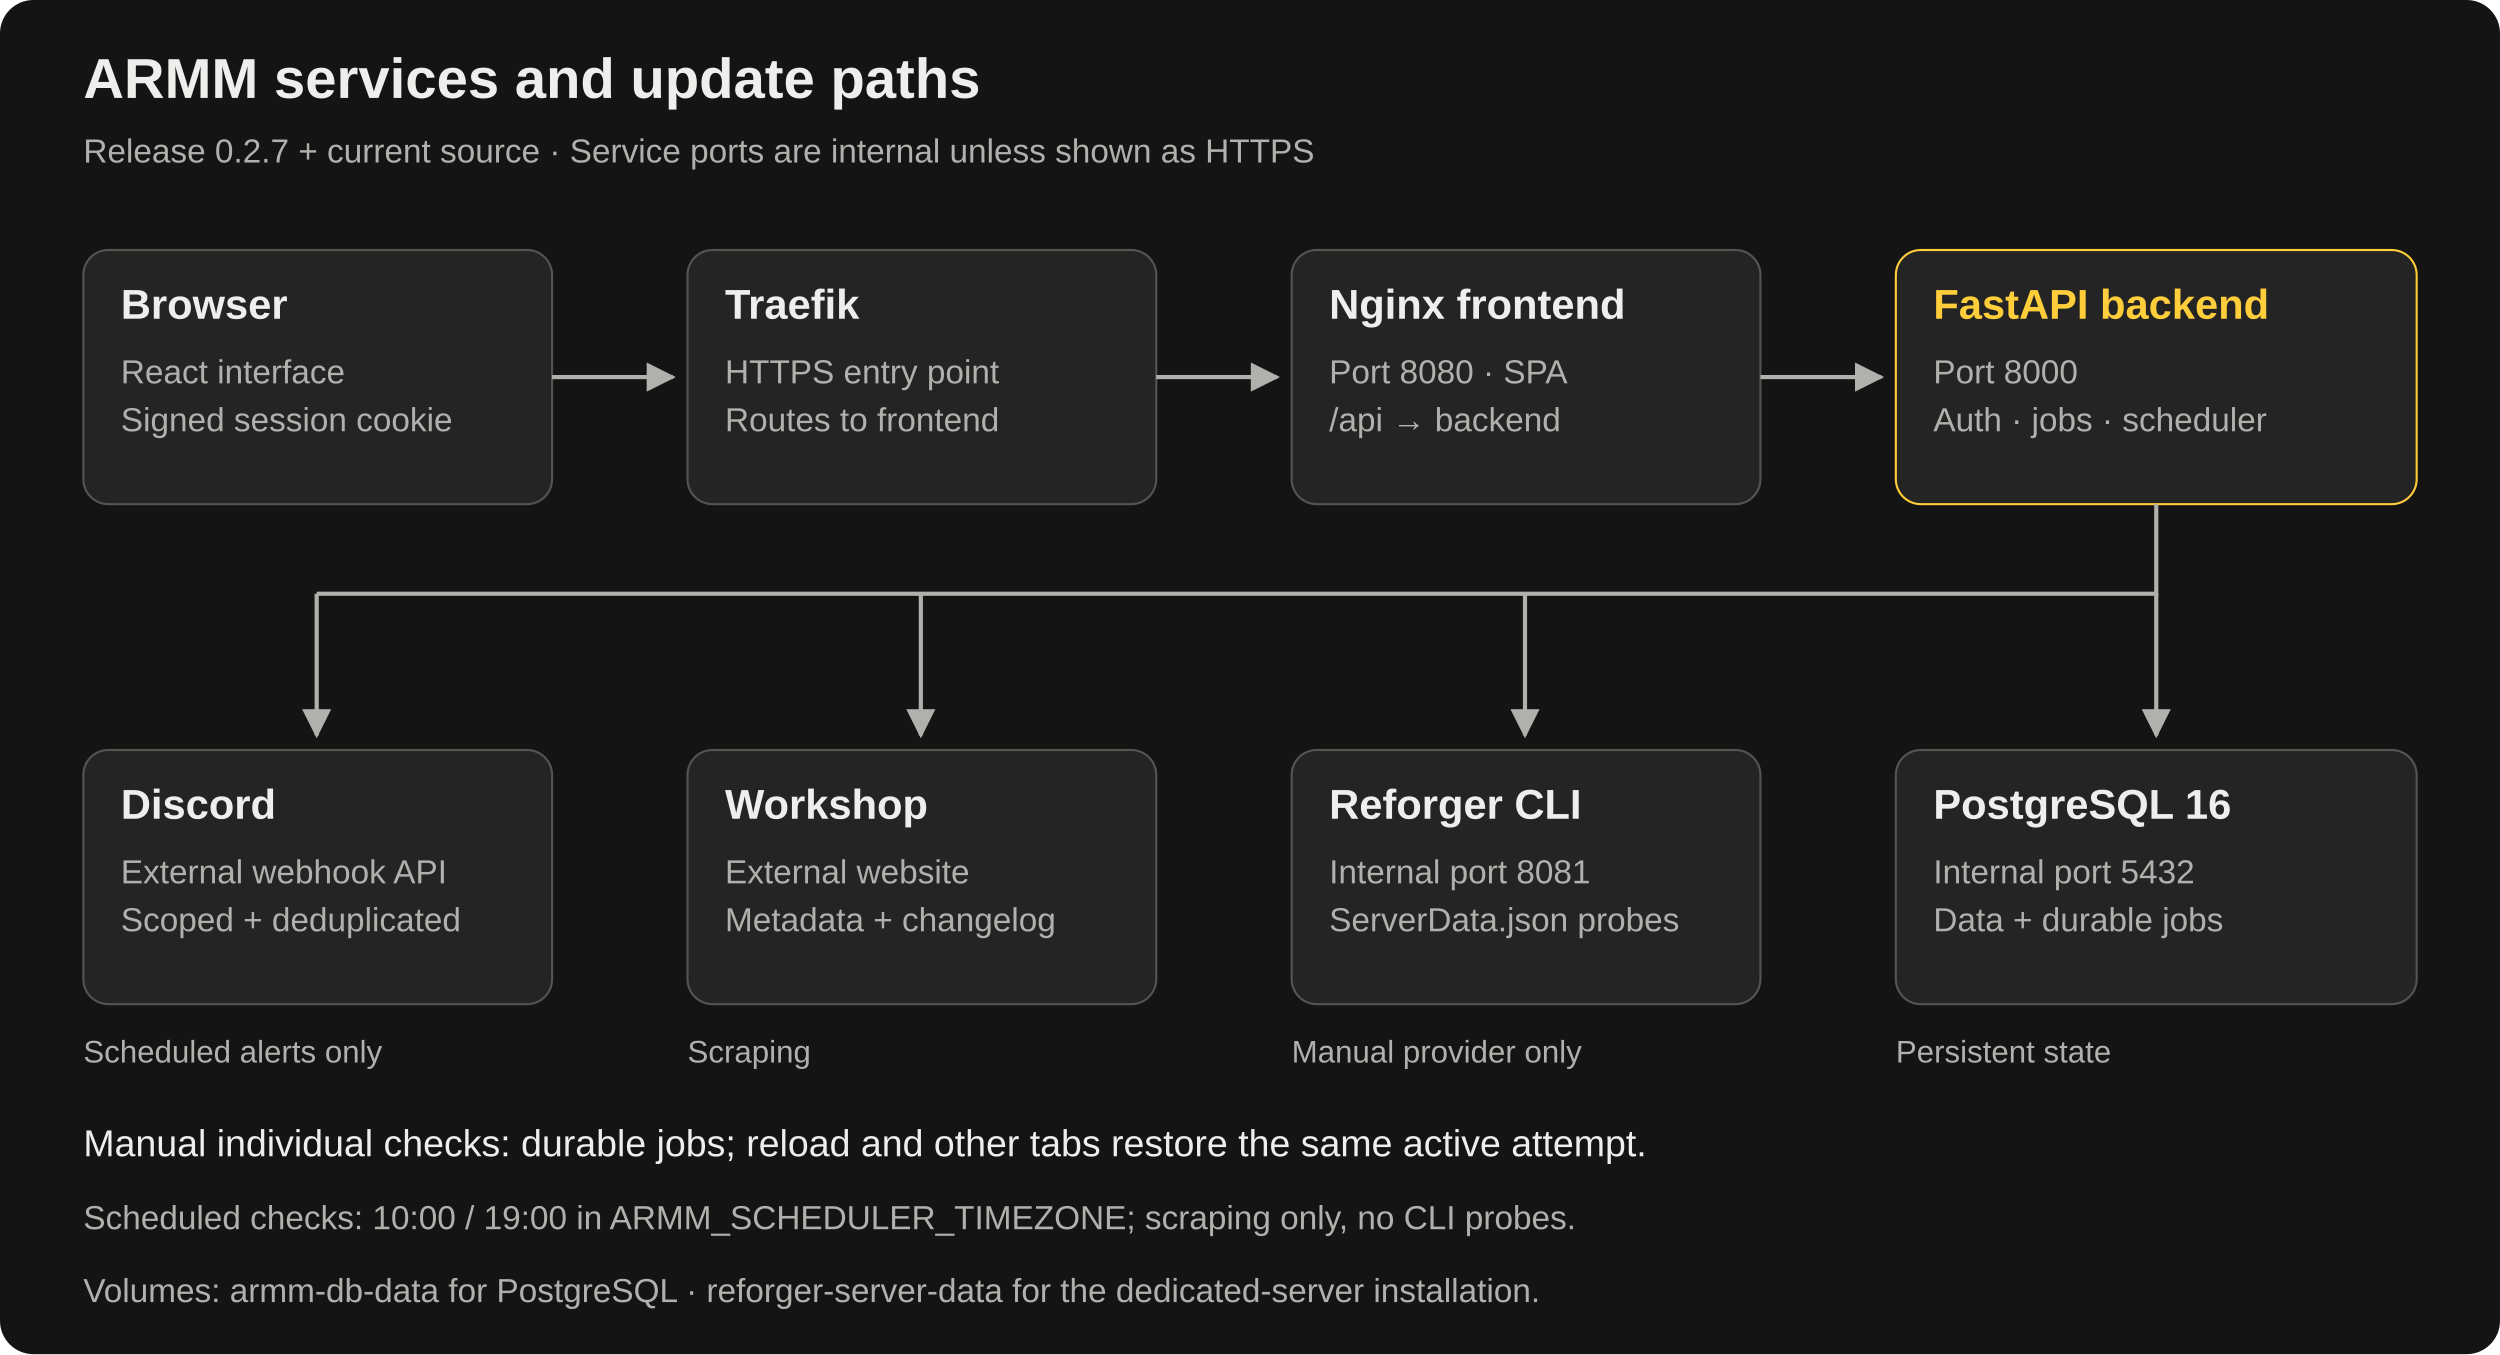
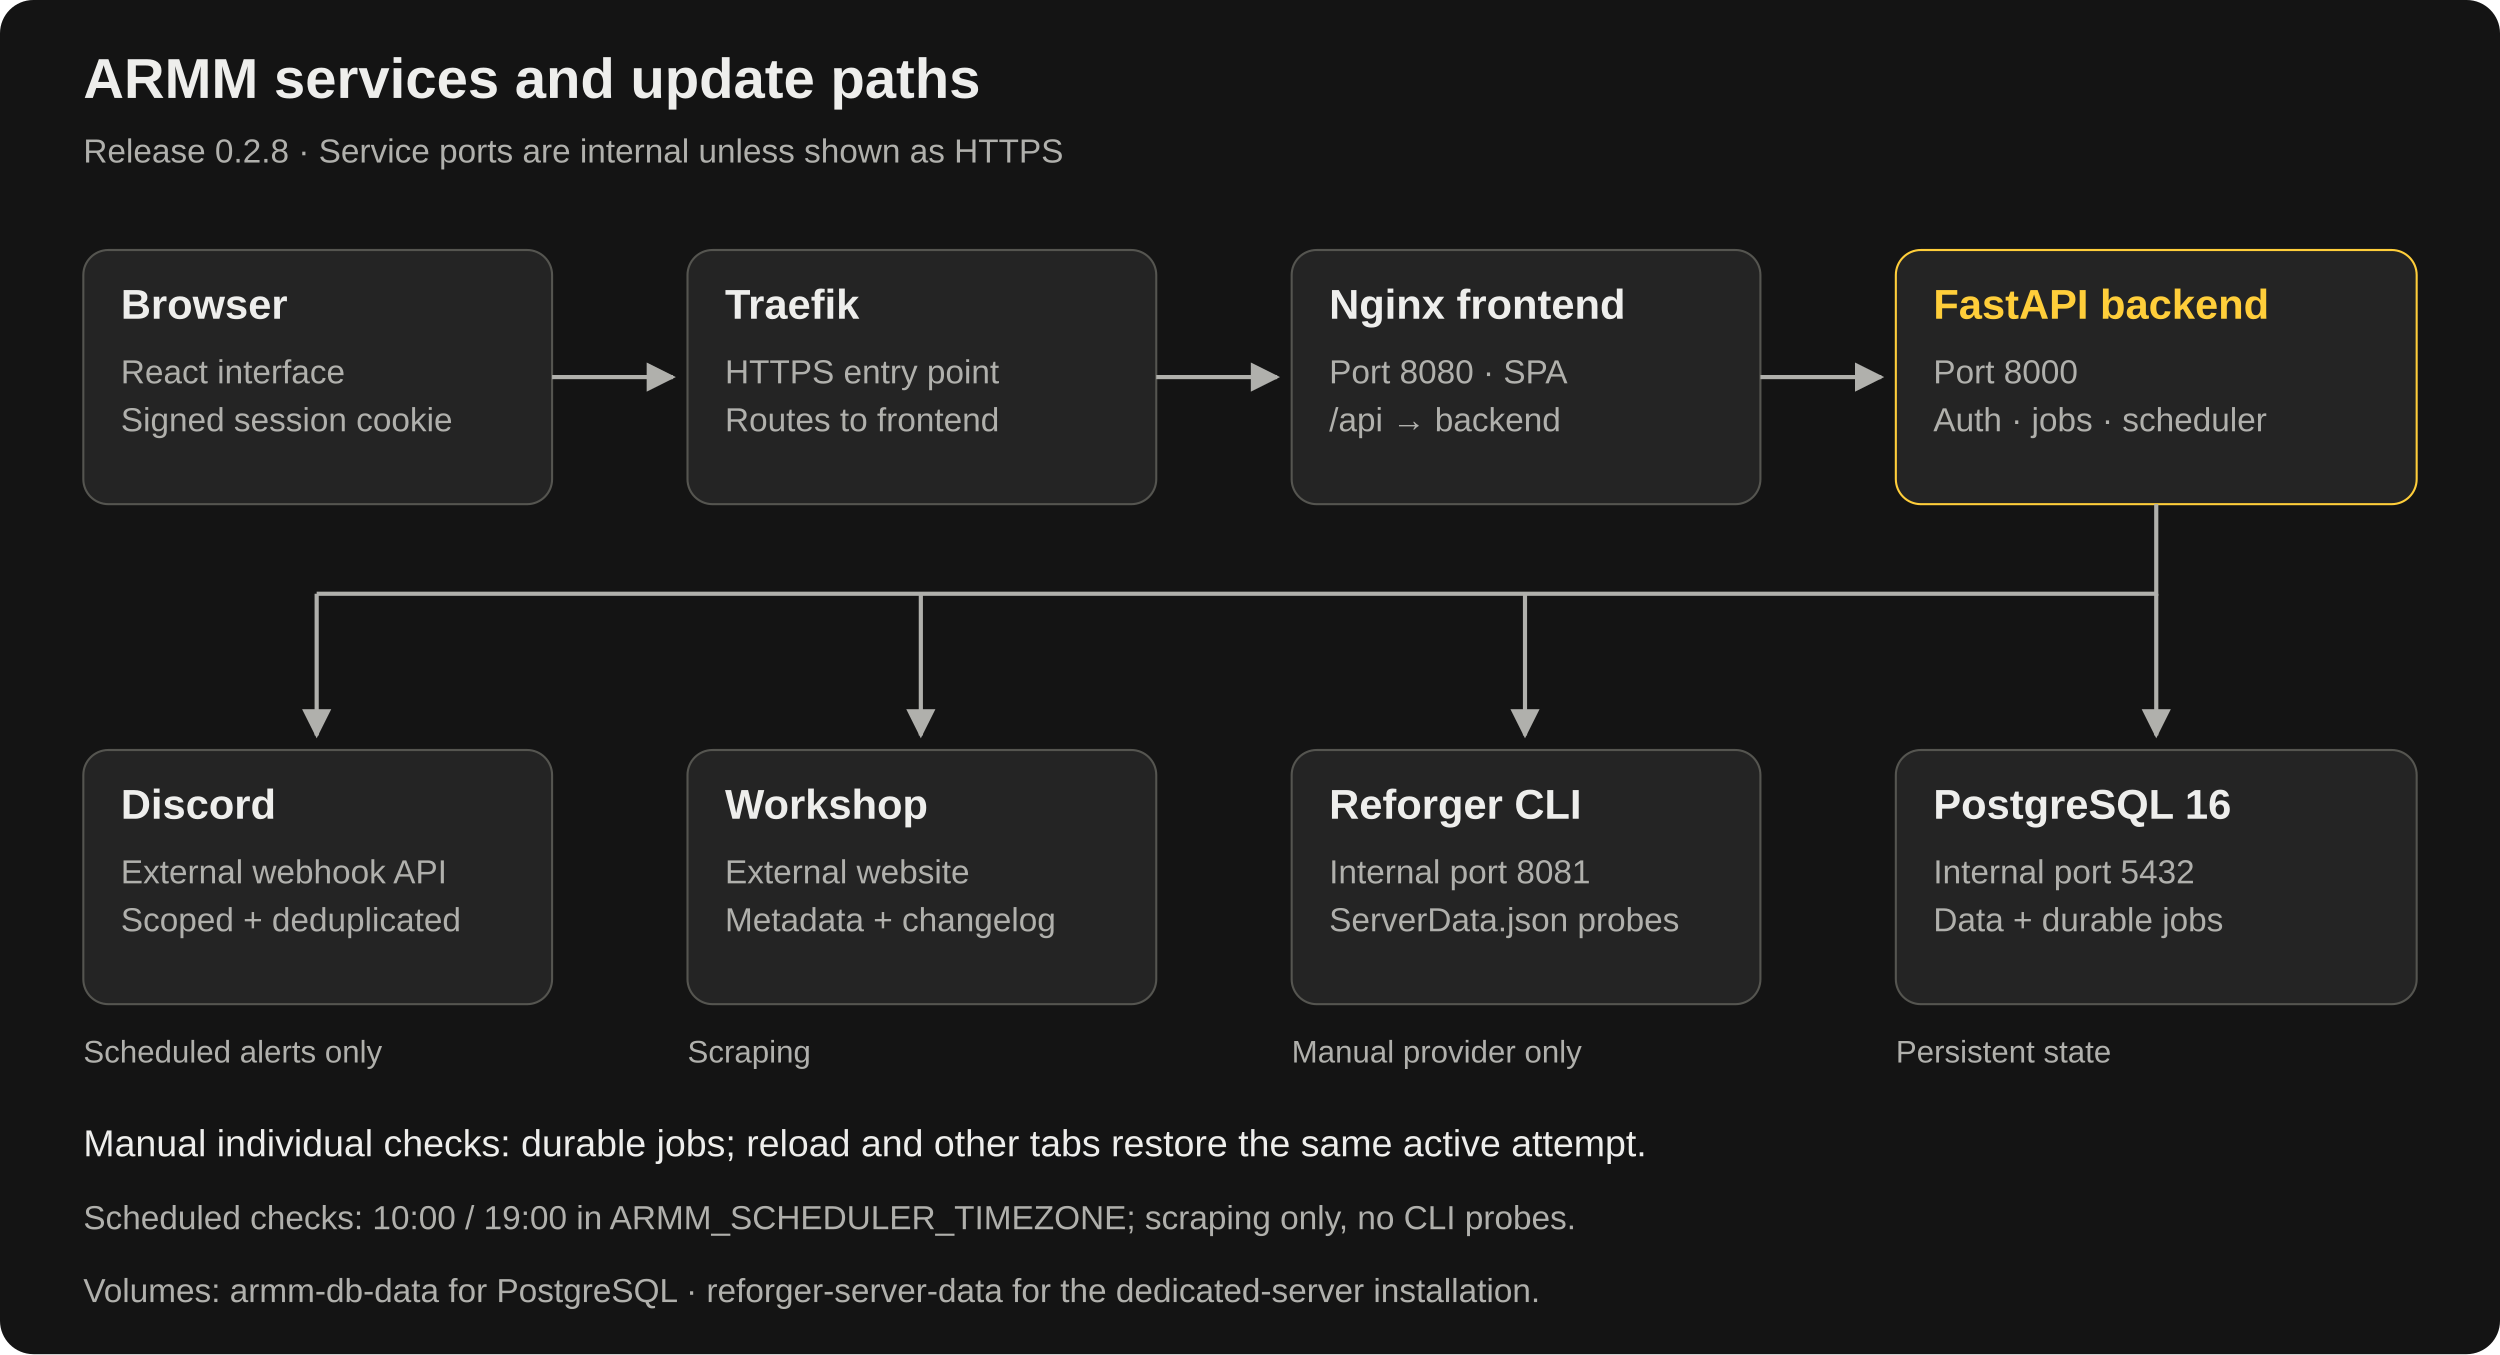
<svg xmlns="http://www.w3.org/2000/svg" width="1200" height="650" viewBox="0 0 1200 650" role="img" aria-labelledby="title desc">
  <defs>
    <marker id="arrow" viewBox="0 0 10 10" refX="9" refY="5" markerWidth="7" markerHeight="7" orient="auto-start-reverse">
      <path d="M 0 0 L 10 5 L 0 10 z" fill="#b0b0ac" />
    </marker>
  </defs>
  <rect width="1200" height="650" rx="16" fill="#141414" />
  <g font-family="Arial, Helvetica, sans-serif" fill="#eeeeec">
    <text x="40" y="47" font-size="27" font-weight="600">ARMM services and update paths</text>
-     <text x="40" y="78" font-size="16" fill="#b0b0ac" font-weight="400">Release 0.2.7 + current source · Service ports are internal unless shown as HTTPS</text>
+     <text x="40" y="78" font-size="16" fill="#b0b0ac" font-weight="400">Release 0.2.8 · Service ports are internal unless shown as HTTPS</text>
    <rect x="40" y="120" width="225" height="122" rx="12" fill="#242424" stroke="#555550" />
    <text x="58" y="153" font-size="20" fill="#eeeeec" font-weight="600">Browser</text>
    <text x="58" y="184" font-size="16" fill="#b0b0ac" font-weight="400">React interface</text>
    <text x="58" y="207" font-size="16" fill="#b0b0ac" font-weight="400">Signed session cookie</text>
    <rect x="330" y="120" width="225" height="122" rx="12" fill="#242424" stroke="#555550" />
    <text x="348" y="153" font-size="20" fill="#eeeeec" font-weight="600">Traefik</text>
    <text x="348" y="184" font-size="16" fill="#b0b0ac" font-weight="400">HTTPS entry point</text>
    <text x="348" y="207" font-size="16" fill="#b0b0ac" font-weight="400">Routes to frontend</text>
    <rect x="620" y="120" width="225" height="122" rx="12" fill="#242424" stroke="#555550" />
    <text x="638" y="153" font-size="20" fill="#eeeeec" font-weight="600">Nginx frontend</text>
    <text x="638" y="184" font-size="16" fill="#b0b0ac" font-weight="400">Port 8080 · SPA</text>
    <text x="638" y="207" font-size="16" fill="#b0b0ac" font-weight="400">/api → backend</text>
    <rect x="910" y="120" width="250" height="122" rx="12" fill="#242424" stroke="#ffce3a" />
    <text x="928" y="153" font-size="20" fill="#ffce3a" font-weight="600">FastAPI backend</text>
    <text x="928" y="184" font-size="16" fill="#b0b0ac" font-weight="400">Port 8000</text>
    <text x="928" y="207" font-size="16" fill="#b0b0ac" font-weight="400">Auth · jobs · scheduler</text>
    <path d="M 265 181 H 323" fill="none" stroke="#b0b0ac" stroke-width="2" marker-end="url(#arrow)" />
    <path d="M 555 181 H 613" fill="none" stroke="#b0b0ac" stroke-width="2" marker-end="url(#arrow)" />
    <path d="M 845 181 H 903" fill="none" stroke="#b0b0ac" stroke-width="2" marker-end="url(#arrow)" />
    <path d="M 1035 242 V 285 H 152" fill="none" stroke="#b0b0ac" stroke-width="2" />
    <path d="M 152 285 V 353" fill="none" stroke="#b0b0ac" stroke-width="2" marker-end="url(#arrow)" />
    <text x="40" y="510" font-size="15" fill="#b0b0ac" font-weight="400">Scheduled alerts only</text>
    <rect x="40" y="360" width="225" height="122" rx="12" fill="#242424" stroke="#555550" />
    <text x="58" y="393" font-size="20" fill="#eeeeec" font-weight="600">Discord</text>
    <text x="58" y="424" font-size="16" fill="#b0b0ac" font-weight="400">External webhook API</text>
    <text x="58" y="447" font-size="16" fill="#b0b0ac" font-weight="400">Scoped + deduplicated</text>
    <path d="M 442 285 V 353" fill="none" stroke="#b0b0ac" stroke-width="2" marker-end="url(#arrow)" />
    <text x="330" y="510" font-size="15" fill="#b0b0ac" font-weight="400">Scraping</text>
    <rect x="330" y="360" width="225" height="122" rx="12" fill="#242424" stroke="#555550" />
    <text x="348" y="393" font-size="20" fill="#eeeeec" font-weight="600">Workshop</text>
    <text x="348" y="424" font-size="16" fill="#b0b0ac" font-weight="400">External website</text>
    <text x="348" y="447" font-size="16" fill="#b0b0ac" font-weight="400">Metadata + changelog</text>
    <path d="M 732 285 V 353" fill="none" stroke="#b0b0ac" stroke-width="2" marker-end="url(#arrow)" />
    <text x="620" y="510" font-size="15" fill="#b0b0ac" font-weight="400">Manual provider only</text>
    <rect x="620" y="360" width="225" height="122" rx="12" fill="#242424" stroke="#555550" />
    <text x="638" y="393" font-size="20" fill="#eeeeec" font-weight="600">Reforger CLI</text>
    <text x="638" y="424" font-size="16" fill="#b0b0ac" font-weight="400">Internal port 8081</text>
    <text x="638" y="447" font-size="16" fill="#b0b0ac" font-weight="400">ServerData.json probes</text>
    <path d="M 1035 285 V 353" fill="none" stroke="#b0b0ac" stroke-width="2" marker-end="url(#arrow)" />
    <text x="910" y="510" font-size="15" fill="#b0b0ac" font-weight="400">Persistent state</text>
    <rect x="910" y="360" width="250" height="122" rx="12" fill="#242424" stroke="#555550" />
    <text x="928" y="393" font-size="20" fill="#eeeeec" font-weight="600">PostgreSQL 16</text>
    <text x="928" y="424" font-size="16" fill="#b0b0ac" font-weight="400">Internal port 5432</text>
    <text x="928" y="447" font-size="16" fill="#b0b0ac" font-weight="400">Data + durable jobs</text>
    <text x="40" y="555" font-size="18" fill="#eeeeec" font-weight="400">Manual individual checks: durable jobs; reload and other tabs restore the same active attempt.</text>
    <text x="40" y="590" font-size="16" fill="#b0b0ac" font-weight="400">Scheduled checks: 10:00 / 19:00 in ARMM_SCHEDULER_TIMEZONE; scraping only, no CLI probes.</text>
    <text x="40" y="625" font-size="16" fill="#b0b0ac" font-weight="400">Volumes: armm-db-data for PostgreSQL · reforger-server-data for the dedicated-server installation.</text>
  </g>
</svg>
